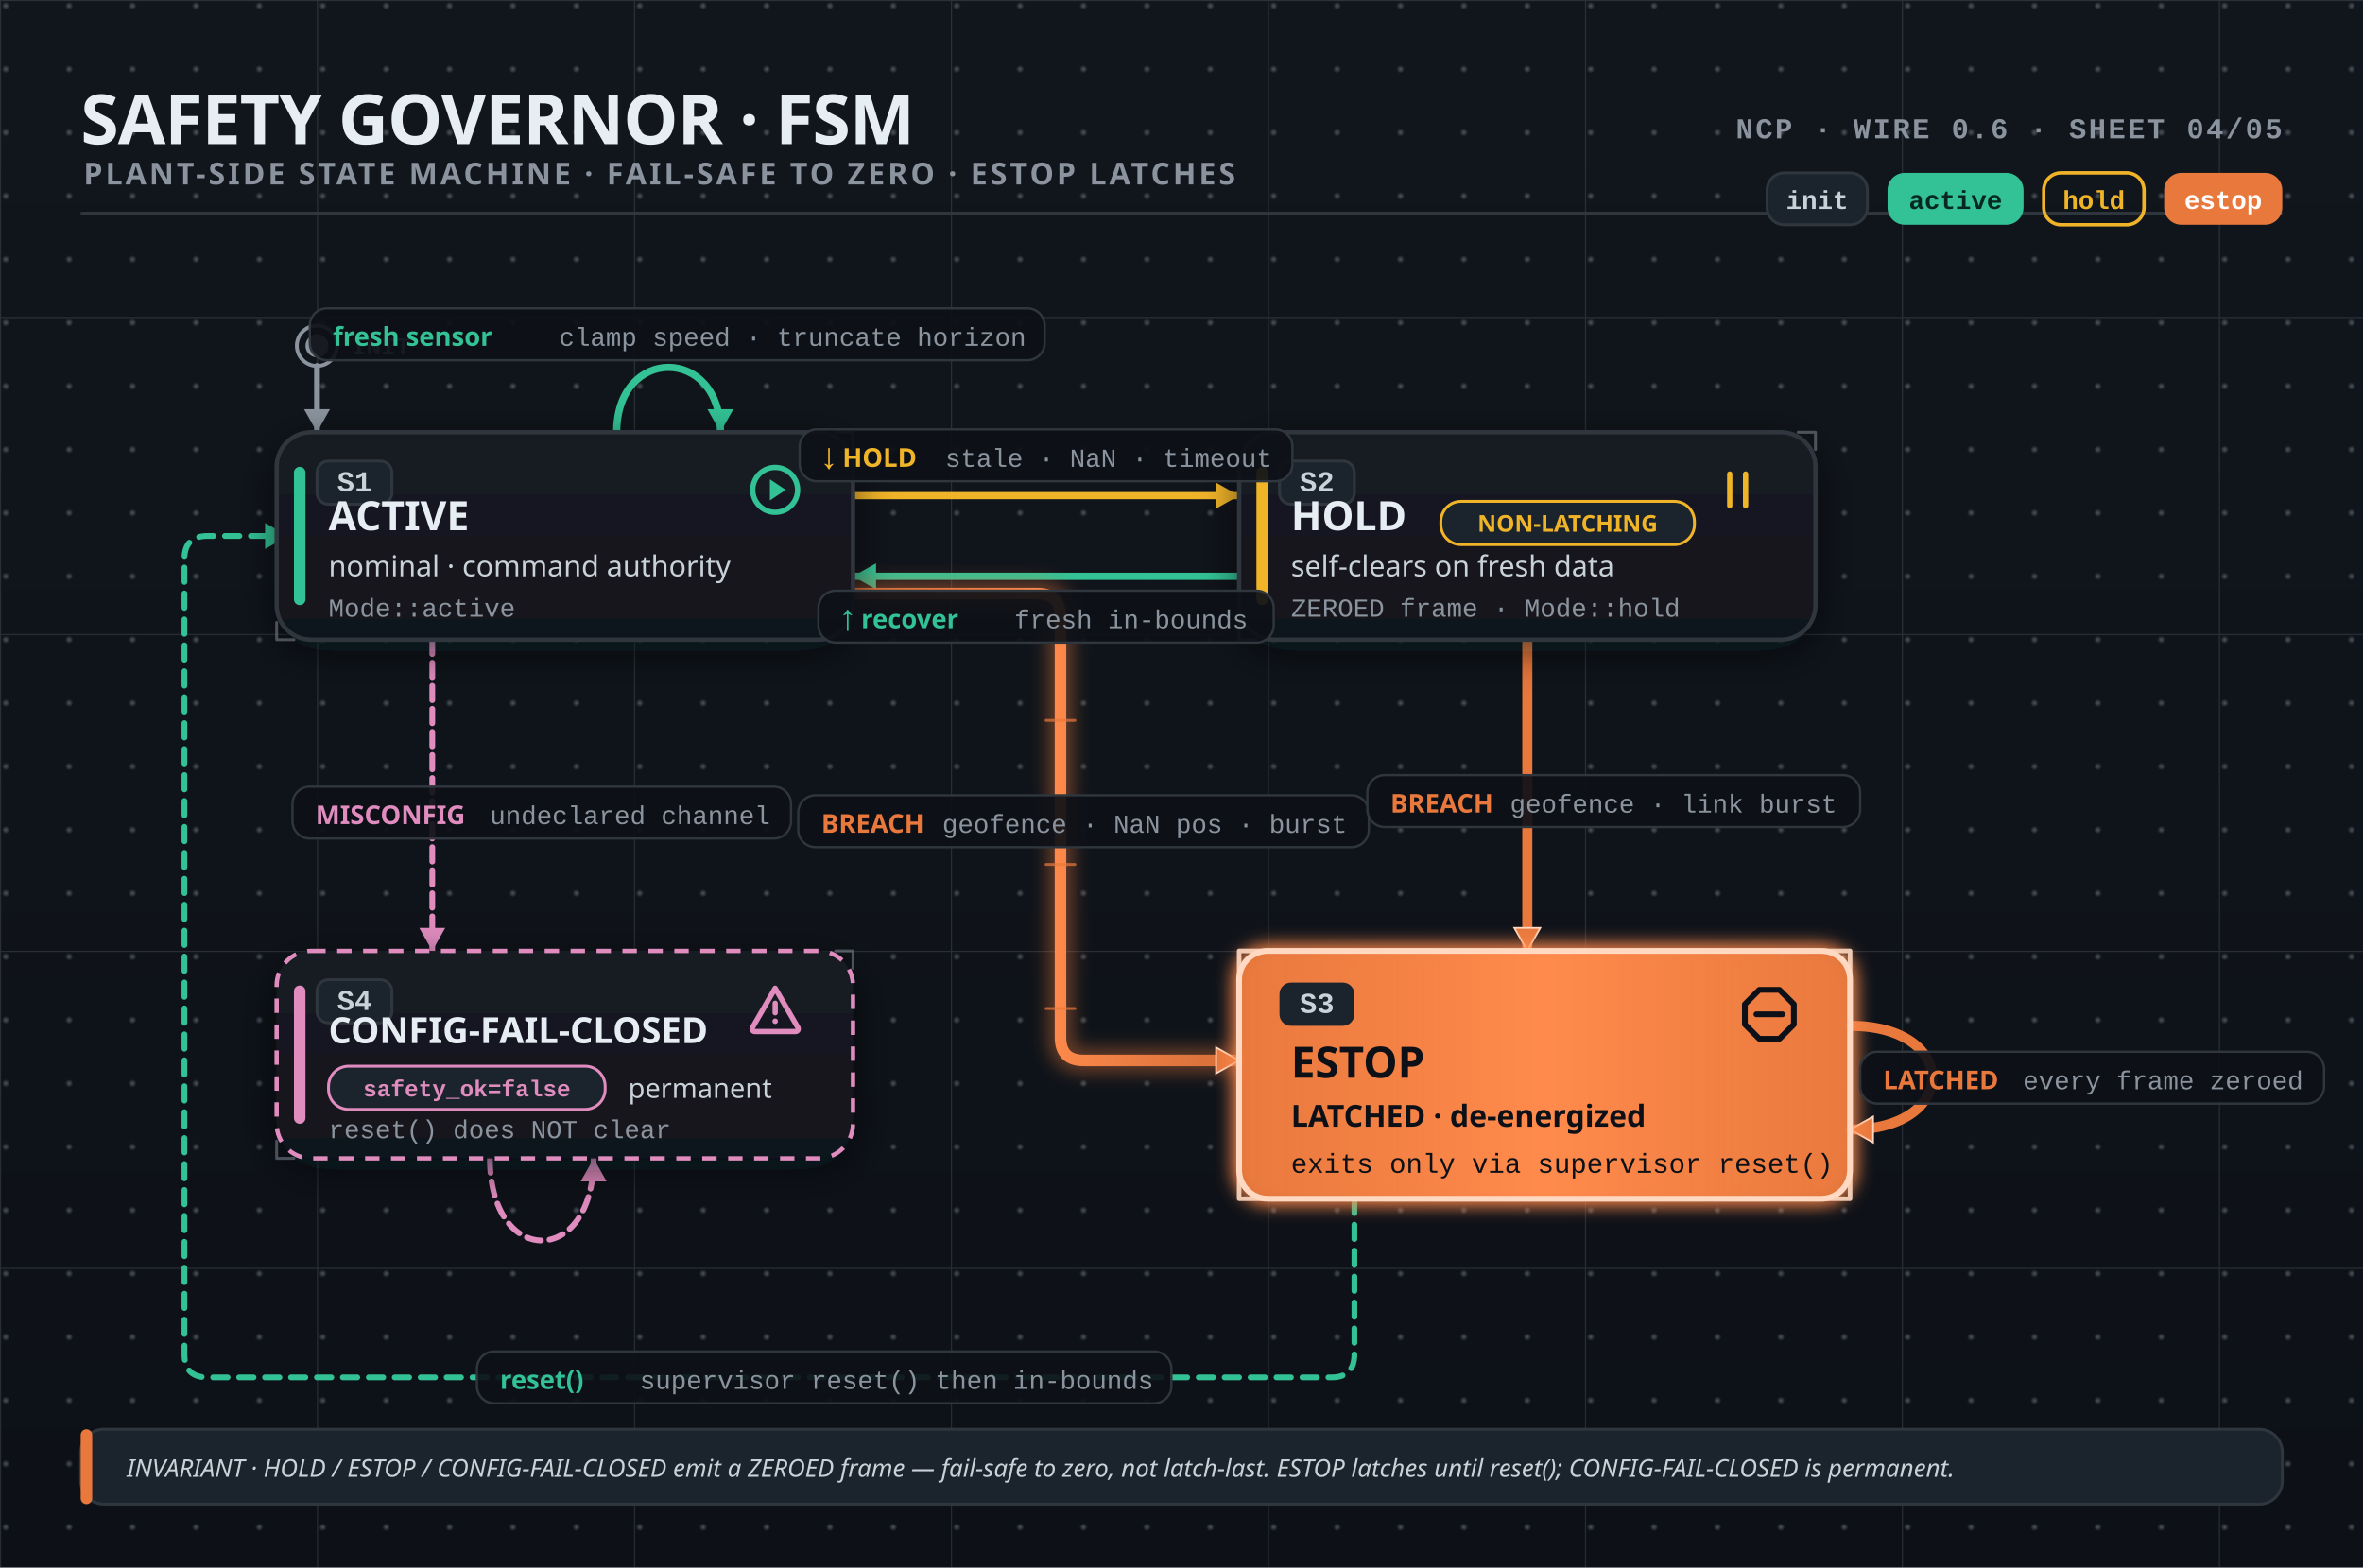
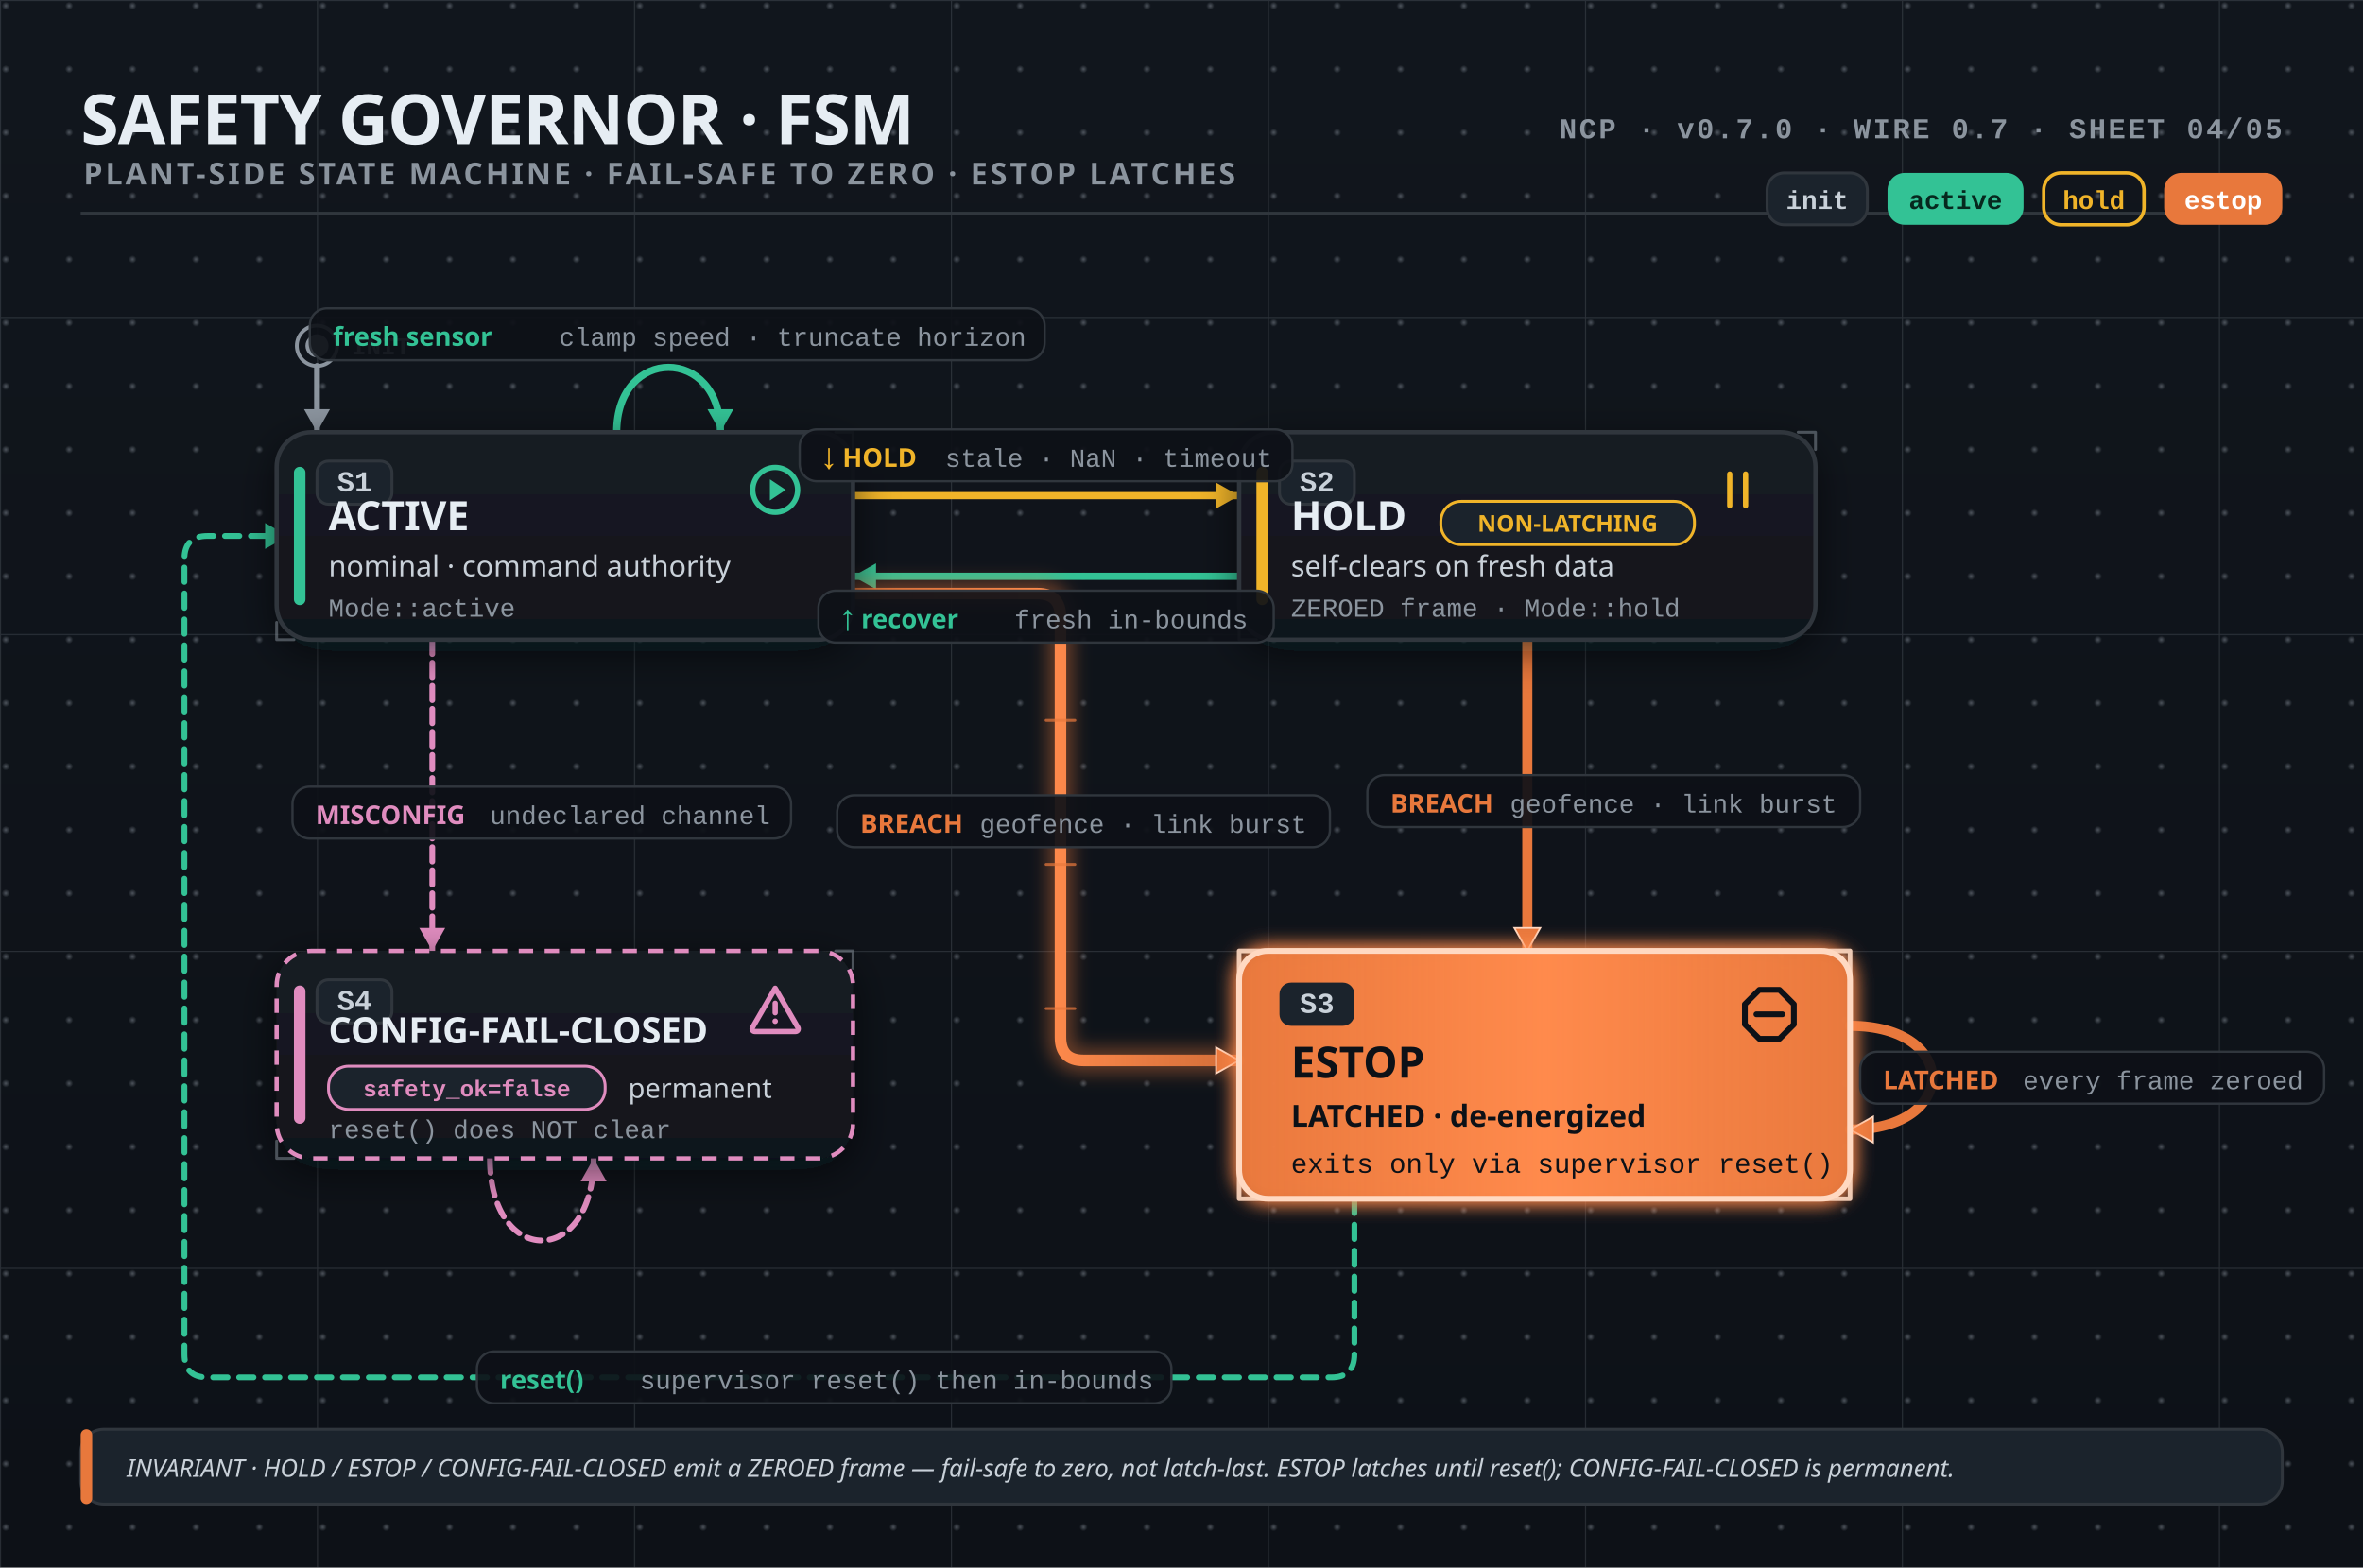
<svg xmlns="http://www.w3.org/2000/svg" width="820" height="544" viewBox="0 0 820 544" font-family="-apple-system, BlinkMacSystemFont, 'Segoe UI', 'Noto Sans', Helvetica, Arial, sans-serif" role="img">
  <defs>
    <linearGradient id="pageBg" x1="0" y1="0" x2="0" y2="1">
      <stop offset="0" stop-color="#11161d" />
      <stop offset="1" stop-color="#0d1117" />
    </linearGradient>
    <linearGradient id="surface" x1="0" y1="0" x2="0" y2="1">
      <stop offset="0" stop-color="#161b22" />
      <stop offset="1" stop-color="#11161d" />
    </linearGradient>
    <linearGradient id="busAction" x1="0" y1="0" x2="1" y2="0">
      <stop offset="0" stop-color="#e8783c" stop-opacity="0.85" />
      <stop offset="0.5" stop-color="#ff8a4c" stop-opacity="1" />
      <stop offset="1" stop-color="#e8783c" stop-opacity="0.85" />
    </linearGradient>
    <linearGradient id="contractHero" x1="0" y1="0" x2="1" y2="1">
      <stop offset="0" stop-color="#a78bfa" />
      <stop offset="1" stop-color="#7c3aed" />
    </linearGradient>
    <radialGradient id="gridDot" cx="0.5" cy="0.5" r="0.5">
      <stop offset="0" stop-color="#8b949e" stop-opacity="0.5" />
      <stop offset="1" stop-color="#8b949e" stop-opacity="0" />
    </radialGradient>
    <pattern id="grid" width="22" height="22" patternUnits="userSpaceOnUse">
      <circle cx="2" cy="2" r="1.4" fill="url(#gridDot)" />
    </pattern>
    <pattern id="gridMajor" width="110" height="110" patternUnits="userSpaceOnUse">
      <path d="M110 0H0V110" fill="none" stroke="#8b949e" stroke-width="0.75" stroke-opacity="0.22" />
    </pattern>
    <filter id="soft" x="-40%" y="-40%" width="180%" height="180%" color-interpolation-filters="sRGB">
      <feDropShadow dx="0" dy="4" stdDeviation="7" flood-color="#05070b" flood-opacity="0.6" />
    </filter>
    <filter id="halo" x="-60%" y="-60%" width="220%" height="220%" color-interpolation-filters="sRGB">
      <feGaussianBlur stdDeviation="3" />
    </filter>
    <filter id="glow" x="-90%" y="-90%" width="280%" height="280%" color-interpolation-filters="sRGB">
      <feGaussianBlur in="SourceGraphic" stdDeviation="3.4" result="b" />
      <feFlood flood-color="#ff8a4c" flood-opacity="0.9" />
      <feComposite in2="b" operator="in" result="g" />
      <feMerge>
        <feMergeNode in="g" />
        <feMergeNode in="g" />
        <feMergeNode in="SourceGraphic" />
      </feMerge>
    </filter>
    <marker id="arrowAction" markerUnits="userSpaceOnUse" markerWidth="12" markerHeight="12" refX="9" refY="5.5" orient="auto">
      <path d="M1,1 L9,5.5 L1,10 Z" fill="#e8783c" />
    </marker>
    <marker id="arrowControl" markerUnits="userSpaceOnUse" markerWidth="12" markerHeight="12" refX="9" refY="5.5" orient="auto">
      <path d="M1,1 L9,5.5 L1,10 Z" fill="#3a9ad9" />
    </marker>
    <marker id="replyControl" markerUnits="userSpaceOnUse" markerWidth="12" markerHeight="12" refX="9" refY="5.5" orient="auto">
      <path d="M2,1.5 L9,5.5 L2,9.5" fill="none" stroke="#3a9ad9" stroke-width="1.7" stroke-linecap="round" stroke-linejoin="round" />
    </marker>
    <marker id="arrowPercep" markerUnits="userSpaceOnUse" markerWidth="12" markerHeight="12" refX="9" refY="5.5" orient="auto">
      <path d="M1,1 L9,5.5 L1,10 Z" fill="#56b4e9" />
    </marker>
    <marker id="tapObserve" markerUnits="userSpaceOnUse" markerWidth="10" markerHeight="10" refX="5" refY="5" orient="auto">
      <circle cx="5" cy="5" r="3.2" fill="none" stroke="#8b949e" stroke-width="1.5" />
    </marker>
    <marker id="arrowContract" markerUnits="userSpaceOnUse" markerWidth="12" markerHeight="12" refX="9" refY="5.5" orient="auto">
      <path d="M1,1 L9,5.5 L1,10 Z" fill="#a78bfa" />
    </marker>
    <marker id="submoduleArrow" markerUnits="userSpaceOnUse" markerWidth="12" markerHeight="12" refX="9" refY="5.5" orient="auto">
      <path d="M2,1.5 L9,5.5 L2,9.5" fill="none" stroke="#8b949e" stroke-width="1.7" stroke-linecap="round" stroke-linejoin="round" />
    </marker>
    <marker id="arrowActive" markerUnits="userSpaceOnUse" markerWidth="12" markerHeight="12" refX="9" refY="5.5" orient="auto">
      <path d="M1,1 L9,5.5 L1,10 Z" fill="#33c295" />
    </marker>
    <marker id="arrowEstop" markerUnits="userSpaceOnUse" markerWidth="12" markerHeight="12" refX="9" refY="5.5" orient="auto">
      <path d="M1,1 L9,5.5 L1,10 Z" fill="#e8783c" stroke="#ffd9c2" stroke-width="0.6" />
    </marker>
    <marker id="arrowHold" markerUnits="userSpaceOnUse" markerWidth="12" markerHeight="12" refX="9" refY="5.5" orient="auto">
      <path d="M1,1 L9,5.5 L1,10 Z" fill="#f0b429" />
    </marker>
    <marker id="arrowMut" markerUnits="userSpaceOnUse" markerWidth="12" markerHeight="12" refX="9" refY="5.5" orient="auto">
      <path d="M1,1 L9,5.5 L1,10 Z" fill="#8b949e" />
    </marker>
    <marker id="arrowConfig" markerUnits="userSpaceOnUse" markerWidth="12" markerHeight="12" refX="9" refY="5.5" orient="auto">
      <path d="M1,1 L9,5.5 L1,10 Z" fill="#e08cbf" />
    </marker>
    <filter id="glowContract" x="-90%" y="-90%" width="280%" height="280%" color-interpolation-filters="sRGB">
      <feGaussianBlur in="SourceGraphic" stdDeviation="3.4" result="b" />
      <feFlood flood-color="#a78bfa" flood-opacity="0.9" />
      <feComposite in2="b" operator="in" result="g" />
      <feMerge>
        <feMergeNode in="g" />
        <feMergeNode in="g" />
        <feMergeNode in="SourceGraphic" />
      </feMerge>
    </filter>
    <filter id="glowActive" x="-90%" y="-90%" width="280%" height="280%" color-interpolation-filters="sRGB">
      <feGaussianBlur in="SourceGraphic" stdDeviation="3.4" result="b" />
      <feFlood flood-color="#33c295" flood-opacity="0.9" />
      <feComposite in2="b" operator="in" result="g" />
      <feMerge>
        <feMergeNode in="g" />
        <feMergeNode in="g" />
        <feMergeNode in="SourceGraphic" />
      </feMerge>
    </filter>
  </defs>
  <rect x="0" y="0" width="820" height="544" rx="0" fill="url(#pageBg)" />
  <rect x="0" y="0" width="820" height="544" rx="0" fill="url(#gridMajor)" />
  <rect x="0" y="0" width="820" height="544" rx="0" fill="url(#grid)" />
  <text x="28" y="50" font-family="-apple-system, BlinkMacSystemFont, 'Segoe UI', 'Noto Sans', Helvetica, Arial, sans-serif" font-size="24" font-weight="800" font-style="normal" fill="#e6edf3" text-anchor="start" letter-spacing="-0.3" text-rendering="geometricPrecision">SAFETY GOVERNOR · FSM</text>
  <text x="29" y="64" font-family="-apple-system, BlinkMacSystemFont, 'Segoe UI', 'Noto Sans', Helvetica, Arial, sans-serif" font-size="10.5" font-weight="600" font-style="normal" fill="#8b949e" text-anchor="start" letter-spacing="1.0" text-rendering="geometricPrecision">PLANT-SIDE STATE MACHINE  ·  FAIL-SAFE TO ZERO  ·  ESTOP LATCHES</text>
  <line x1="28" y1="74" x2="792" y2="74" stroke="#30363d" stroke-width="1" stroke-linecap="butt" />
-   <text x="792" y="48" font-family="ui-monospace, SFMono-Regular, 'SF Mono', Menlo, Consolas, 'Liberation Mono', monospace" font-size="10" font-weight="600" font-style="normal" fill="#8b949e" text-anchor="end" letter-spacing="0.8" text-rendering="geometricPrecision">NCP · WIRE 0.6 · SHEET 04/05</text>
+   <text x="792" y="48" font-family="ui-monospace, SFMono-Regular, 'SF Mono', Menlo, Consolas, 'Liberation Mono', monospace" font-size="10" font-weight="600" font-style="normal" fill="#8b949e" text-anchor="end" letter-spacing="0.8" text-rendering="geometricPrecision">NCP · v0.7.0 · WIRE 0.7 · SHEET 04/05</text>
  <rect x="751.0" y="60" width="41.0" height="18" rx="6" fill="#e8783c" />
  <text x="771.5" y="72.5" font-family="ui-monospace, SFMono-Regular, 'SF Mono', Menlo, Consolas, 'Liberation Mono', monospace" font-size="9" font-weight="700" font-style="normal" fill="#fff" text-anchor="middle" text-rendering="geometricPrecision">estop</text>
  <rect x="709.2" y="60" width="34.8" height="18" rx="6" fill="none" stroke="#f0b429" stroke-width="1.2" />
  <text x="726.6" y="72.5" font-family="ui-monospace, SFMono-Regular, 'SF Mono', Menlo, Consolas, 'Liberation Mono', monospace" font-size="9" font-weight="700" font-style="normal" fill="#f0b429" text-anchor="middle" text-rendering="geometricPrecision">hold</text>
  <rect x="655.0" y="60" width="47.2" height="18" rx="6" fill="#33c295" />
  <text x="678.6" y="72.5" font-family="ui-monospace, SFMono-Regular, 'SF Mono', Menlo, Consolas, 'Liberation Mono', monospace" font-size="9" font-weight="700" font-style="normal" fill="#06281e" text-anchor="middle" text-rendering="geometricPrecision">active</text>
  <rect x="613.2" y="60" width="34.8" height="18" rx="6" fill="#1b232c" stroke="#30363d" stroke-width="1" />
  <text x="630.6" y="72.5" font-family="ui-monospace, SFMono-Regular, 'SF Mono', Menlo, Consolas, 'Liberation Mono', monospace" font-size="9" font-weight="700" font-style="normal" fill="#c9d1d9" text-anchor="middle" text-rendering="geometricPrecision">init</text>
  <circle cx="110" cy="120" r="4" fill="#8b949e" />
  <circle cx="110" cy="120" r="7" fill="none" stroke="#8b949e" stroke-width="1.3" />
  <text x="122" y="123" font-family="ui-monospace, SFMono-Regular, 'SF Mono', Menlo, Consolas, 'Liberation Mono', monospace" font-size="8.5" font-weight="700" font-style="normal" fill="#8b949e" text-anchor="start" text-rendering="geometricPrecision">INIT</text>
  <line x1="110" y1="127" x2="110" y2="150" stroke="#8b949e" stroke-width="2" stroke-linecap="round" marker-end="url(#arrowMut)" />
  <path d="M214,150 C214,120 250,120 250,150" fill="none" stroke="#33c295" stroke-width="2.5" stroke-linecap="round" stroke-linejoin="round" marker-end="url(#arrowActive)" />
  <path d="M296,172 L430,172" fill="none" stroke="#f0b429" stroke-width="2.5" stroke-linecap="round" stroke-linejoin="round" marker-end="url(#arrowHold)" />
  <path d="M430,200 L296,200" fill="none" stroke="#33c295" stroke-width="2.5" stroke-linecap="round" stroke-linejoin="round" marker-end="url(#arrowActive)" />
  <path d="M296,206 L360,206 Q368,206 368,214 L368,360 Q368,368 376,368 L430,368" fill="none" stroke="#e8783c" stroke-width="9" stroke-linecap="round" stroke-linejoin="round" stroke-opacity="0.4" filter="url(#halo)" />
  <path d="M296,206 L360,206 Q368,206 368,214 L368,360 Q368,368 376,368 L430,368" fill="none" stroke="url(#busAction)" stroke-width="4" stroke-linecap="round" stroke-linejoin="round" marker-end="url(#arrowEstop)" />
  <line x1="363" y1="250" x2="373" y2="250" stroke="#e8783c" stroke-width="1" stroke-linecap="round" stroke-opacity="0.7" />
  <line x1="363" y1="300" x2="373" y2="300" stroke="#e8783c" stroke-width="1" stroke-linecap="round" stroke-opacity="0.7" />
  <line x1="363" y1="350" x2="373" y2="350" stroke="#e8783c" stroke-width="1" stroke-linecap="round" stroke-opacity="0.7" />
  <path d="M530,222 L530,330" fill="none" stroke="#e8783c" stroke-width="3.5" stroke-linecap="round" stroke-linejoin="round" marker-end="url(#arrowEstop)" />
  <path d="M642,356 C680,356 680,392 642,392" fill="none" stroke="#e8783c" stroke-width="3.5" stroke-linecap="round" stroke-linejoin="round" marker-end="url(#arrowEstop)" />
  <path d="M470,416 L470,470 Q470,478 462,478 L72,478 Q64,478 64,470 L64,194 Q64,186 72,186 L100,186" fill="none" stroke="#33c295" stroke-width="2" stroke-linecap="round" stroke-linejoin="round" stroke-dasharray="5 4" marker-end="url(#arrowActive)" />
  <path d="M150,222 L150,330" fill="none" stroke="#e08cbf" stroke-width="2" stroke-linecap="round" stroke-linejoin="round" stroke-dasharray="5 3" marker-end="url(#arrowConfig)" />
  <path d="M170,402 C170,440 206,440 206,402" fill="none" stroke="#e08cbf" stroke-width="2" stroke-linecap="round" stroke-linejoin="round" stroke-dasharray="5 3" marker-end="url(#arrowConfig)" />
  <rect x="96" y="150" width="200" height="72" rx="12" fill="url(#surface)" filter="url(#soft)" />
  <rect x="96" y="150" width="200" height="72" rx="12" fill="none" stroke="#30363d" stroke-width="1.5" />
  <rect x="102" y="162" width="4" height="48" rx="2" fill="#33c295" />
  <path d="M290,150 L296,150 L296,156" fill="none" stroke="#8b949e" stroke-width="1" stroke-linecap="round" stroke-linejoin="round" stroke-opacity="0.5" />
  <path d="M96,216 L96,222 L102,222" fill="none" stroke="#8b949e" stroke-width="1" stroke-linecap="round" stroke-linejoin="round" stroke-opacity="0.5" />
  <rect x="110" y="160" width="26" height="15" rx="4" fill="#1b232c" stroke="#30363d" stroke-width="1" />
  <text x="123" y="170.5" font-family="ui-monospace, SFMono-Regular, 'SF Mono', Menlo, Consolas, 'Liberation Mono', monospace" font-size="10" font-weight="700" font-style="normal" fill="#c9d1d9" text-anchor="middle" text-rendering="geometricPrecision">S1</text>
  <g transform="translate(258,159) scale(0.9167)" fill="none" stroke="#33c295" stroke-width="2" stroke-linecap="round" stroke-linejoin="round">
    <circle cx="12" cy="12" r="8.5" />
    <path d="M10 8 L16 12 L10 16 Z" fill="#33c295" stroke="none" />
  </g>
  <text x="114" y="184" font-family="-apple-system, BlinkMacSystemFont, 'Segoe UI', 'Noto Sans', Helvetica, Arial, sans-serif" font-size="14" font-weight="700" font-style="normal" fill="#e6edf3" text-anchor="start" text-rendering="geometricPrecision">ACTIVE</text>
  <text x="114" y="200" font-family="-apple-system, BlinkMacSystemFont, 'Segoe UI', 'Noto Sans', Helvetica, Arial, sans-serif" font-size="10" font-weight="500" font-style="normal" fill="#c9d1d9" text-anchor="start" text-rendering="geometricPrecision">nominal · command authority</text>
  <text x="114" y="214" font-family="ui-monospace, SFMono-Regular, 'SF Mono', Menlo, Consolas, 'Liberation Mono', monospace" font-size="9" font-weight="500" font-style="normal" fill="#8b949e" text-anchor="start" text-rendering="geometricPrecision">Mode::active</text>
  <rect x="430" y="150" width="200" height="72" rx="12" fill="url(#surface)" filter="url(#soft)" />
  <rect x="430" y="150" width="200" height="72" rx="12" fill="none" stroke="#30363d" stroke-width="1.5" />
  <rect x="436" y="162" width="4" height="48" rx="2" fill="#f0b429" />
  <path d="M624,150 L630,150 L630,156" fill="none" stroke="#8b949e" stroke-width="1" stroke-linecap="round" stroke-linejoin="round" stroke-opacity="0.5" />
  <path d="M430,216 L430,222 L436,222" fill="none" stroke="#8b949e" stroke-width="1" stroke-linecap="round" stroke-linejoin="round" stroke-opacity="0.5" />
  <rect x="444" y="160" width="26" height="15" rx="4" fill="#1b232c" stroke="#30363d" stroke-width="1" />
  <text x="457" y="170.5" font-family="ui-monospace, SFMono-Regular, 'SF Mono', Menlo, Consolas, 'Liberation Mono', monospace" font-size="10" font-weight="700" font-style="normal" fill="#c9d1d9" text-anchor="middle" text-rendering="geometricPrecision">S2</text>
  <g transform="translate(592,159) scale(0.9167)" fill="none" stroke="#f0b429" stroke-width="2" stroke-linecap="round" stroke-linejoin="round">
    <path d="M9 6v12M15 6v12" />
  </g>
  <text x="448" y="184" font-family="-apple-system, BlinkMacSystemFont, 'Segoe UI', 'Noto Sans', Helvetica, Arial, sans-serif" font-size="14" font-weight="700" font-style="normal" fill="#e6edf3" text-anchor="start" text-rendering="geometricPrecision">HOLD</text>
  <rect x="500" y="174" width="88" height="15" rx="7" fill="#1b232c" stroke="#f0b429" stroke-width="1" />
  <text x="544" y="184.5" font-family="-apple-system, BlinkMacSystemFont, 'Segoe UI', 'Noto Sans', Helvetica, Arial, sans-serif" font-size="8" font-weight="700" font-style="normal" fill="#f0b429" text-anchor="middle" text-rendering="geometricPrecision">NON-LATCHING</text>
  <text x="448" y="200" font-family="-apple-system, BlinkMacSystemFont, 'Segoe UI', 'Noto Sans', Helvetica, Arial, sans-serif" font-size="10" font-weight="500" font-style="normal" fill="#c9d1d9" text-anchor="start" text-rendering="geometricPrecision">self-clears on fresh data</text>
  <text x="448" y="214" font-family="ui-monospace, SFMono-Regular, 'SF Mono', Menlo, Consolas, 'Liberation Mono', monospace" font-size="9" font-weight="500" font-style="normal" fill="#8b949e" text-anchor="start" text-rendering="geometricPrecision">ZEROED frame · Mode::hold</text>
  <rect x="96" y="330" width="200" height="72" rx="12" fill="url(#surface)" filter="url(#soft)" />
  <rect x="96" y="330" width="200" height="72" rx="12" fill="none" stroke="#e08cbf" stroke-width="1.5" stroke-dasharray="5 4" fill-opacity="0.7" />
  <rect x="102" y="342" width="4" height="48" rx="2" fill="#e08cbf" />
  <path d="M290,330 L296,330 L296,336" fill="none" stroke="#8b949e" stroke-width="1" stroke-linecap="round" stroke-linejoin="round" stroke-opacity="0.5" />
  <path d="M96,396 L96,402 L102,402" fill="none" stroke="#8b949e" stroke-width="1" stroke-linecap="round" stroke-linejoin="round" stroke-opacity="0.5" />
  <rect x="110" y="340" width="26" height="15" rx="4" fill="#1b232c" stroke="#30363d" stroke-width="1" />
  <text x="123" y="350.5" font-family="ui-monospace, SFMono-Regular, 'SF Mono', Menlo, Consolas, 'Liberation Mono', monospace" font-size="10" font-weight="700" font-style="normal" fill="#c9d1d9" text-anchor="middle" text-rendering="geometricPrecision">S4</text>
  <g transform="translate(258,339) scale(0.9167)" fill="none" stroke="#e08cbf" stroke-width="2" stroke-linecap="round" stroke-linejoin="round">
    <path d="M12 4.3 20.6 19.2a1 1 0 0 1-0.87 1.5H4.27a1 1 0 0 1-0.87-1.5L12 4.3Z" />
    <path d="M12 10v3.6" />
    <circle cx="12" cy="16.8" r="1.05" fill="#e08cbf" stroke="none" />
  </g>
  <text x="114" y="362" font-family="-apple-system, BlinkMacSystemFont, 'Segoe UI', 'Noto Sans', Helvetica, Arial, sans-serif" font-size="12.5" font-weight="700" font-style="normal" fill="#e6edf3" text-anchor="start" text-rendering="geometricPrecision">CONFIG-FAIL-CLOSED</text>
  <rect x="114" y="370" width="96" height="15" rx="7" fill="#1b232c" stroke="#e08cbf" stroke-width="1" />
  <text x="162" y="380.5" font-family="ui-monospace, SFMono-Regular, 'SF Mono', Menlo, Consolas, 'Liberation Mono', monospace" font-size="8" font-weight="700" font-style="normal" fill="#e08cbf" text-anchor="middle" text-rendering="geometricPrecision">safety_ok=false</text>
  <text x="218" y="381" font-family="-apple-system, BlinkMacSystemFont, 'Segoe UI', 'Noto Sans', Helvetica, Arial, sans-serif" font-size="9.5" font-weight="500" font-style="normal" fill="#c9d1d9" text-anchor="start" text-rendering="geometricPrecision">permanent</text>
  <text x="114" y="395" font-family="ui-monospace, SFMono-Regular, 'SF Mono', Menlo, Consolas, 'Liberation Mono', monospace" font-size="9" font-weight="500" font-style="normal" fill="#8b949e" text-anchor="start" text-rendering="geometricPrecision">reset() does NOT clear</text>
  <rect x="430" y="330" width="212" height="86" rx="10" fill="url(#busAction)" stroke="#ffd9c2" stroke-width="2" filter="url(#glow)" />
  <path d="M439,330 L430,330 L430,339" fill="none" stroke="#ffd9c2" stroke-width="1.6" stroke-linecap="round" stroke-linejoin="round" stroke-opacity="0.9" />
  <path d="M633,330 L642,330 L642,339" fill="none" stroke="#ffd9c2" stroke-width="1.6" stroke-linecap="round" stroke-linejoin="round" stroke-opacity="0.9" />
  <path d="M439,416 L430,416 L430,407" fill="none" stroke="#ffd9c2" stroke-width="1.6" stroke-linecap="round" stroke-linejoin="round" stroke-opacity="0.9" />
  <path d="M633,416 L642,416 L642,407" fill="none" stroke="#ffd9c2" stroke-width="1.6" stroke-linecap="round" stroke-linejoin="round" stroke-opacity="0.9" />
  <rect x="444" y="341" width="26" height="15" rx="4" fill="#1b232c" />
  <text x="457" y="351.5" font-family="ui-monospace, SFMono-Regular, 'SF Mono', Menlo, Consolas, 'Liberation Mono', monospace" font-size="10" font-weight="700" font-style="normal" fill="#c9d1d9" text-anchor="middle" text-rendering="geometricPrecision">S3</text>
  <g transform="translate(602,340) scale(1)" fill="none" stroke="#0d1117" stroke-width="2" stroke-linecap="round" stroke-linejoin="round">
    <path d="M8.5 3.5 H15.5 L20.5 8.5 V15.5 L15.5 20.5 H8.5 L3.5 15.5 V8.5 Z" />
    <path d="M7.5 12 H16.5" />
  </g>
  <text x="448" y="374" font-family="-apple-system, BlinkMacSystemFont, 'Segoe UI', 'Noto Sans', Helvetica, Arial, sans-serif" font-size="15" font-weight="800" font-style="normal" fill="#0d1117" text-anchor="start" text-rendering="geometricPrecision">ESTOP</text>
  <text x="448" y="391" font-family="-apple-system, BlinkMacSystemFont, 'Segoe UI', 'Noto Sans', Helvetica, Arial, sans-serif" font-size="10.5" font-weight="600" font-style="normal" fill="#0d1117" text-anchor="start" text-rendering="geometricPrecision">LATCHED · de-energized</text>
  <text x="448" y="407" font-family="ui-monospace, SFMono-Regular, 'SF Mono', Menlo, Consolas, 'Liberation Mono', monospace" font-size="9.5" font-weight="500" font-style="normal" fill="#0d1117" text-anchor="start" text-rendering="geometricPrecision">exits only via supervisor reset()</text>
  <rect x="107.5" y="107" width="255" height="18" rx="6" fill="#0d1117" stroke="#30363d" stroke-width="0.8" fill-opacity="0.92" />
  <text x="115.5" y="120" font-family="-apple-system, BlinkMacSystemFont, 'Segoe UI', 'Noto Sans', Helvetica, Arial, sans-serif" font-size="9" font-weight="700" font-style="normal" fill="#33c295" text-anchor="start" text-rendering="geometricPrecision">fresh sensor</text>
  <text x="194" y="120" font-family="ui-monospace, SFMono-Regular, 'SF Mono', Menlo, Consolas, 'Liberation Mono', monospace" font-size="9" font-weight="500" font-style="normal" fill="#8b949e" text-anchor="start" text-rendering="geometricPrecision">clamp speed · truncate horizon</text>
  <rect x="277.5" y="149" width="171" height="18" rx="6" fill="#0d1117" stroke="#30363d" stroke-width="0.8" fill-opacity="0.92" />
  <text x="285.5" y="162" font-family="-apple-system, BlinkMacSystemFont, 'Segoe UI', 'Noto Sans', Helvetica, Arial, sans-serif" font-size="9" font-weight="700" font-style="normal" fill="#f0b429" text-anchor="start" text-rendering="geometricPrecision">↓ HOLD</text>
  <text x="328" y="162" font-family="ui-monospace, SFMono-Regular, 'SF Mono', Menlo, Consolas, 'Liberation Mono', monospace" font-size="9" font-weight="500" font-style="normal" fill="#8b949e" text-anchor="start" text-rendering="geometricPrecision">stale · NaN · timeout</text>
  <rect x="284.0" y="205" width="158" height="18" rx="6" fill="#0d1117" stroke="#30363d" stroke-width="0.8" fill-opacity="0.92" />
  <text x="292.0" y="218" font-family="-apple-system, BlinkMacSystemFont, 'Segoe UI', 'Noto Sans', Helvetica, Arial, sans-serif" font-size="9" font-weight="700" font-style="normal" fill="#33c295" text-anchor="start" text-rendering="geometricPrecision">↑ recover</text>
  <text x="352" y="218" font-family="ui-monospace, SFMono-Regular, 'SF Mono', Menlo, Consolas, 'Liberation Mono', monospace" font-size="9" font-weight="500" font-style="normal" fill="#8b949e" text-anchor="start" text-rendering="geometricPrecision">fresh in-bounds</text>
-   <rect x="277.0" y="276" width="198" height="18" rx="6" fill="#0d1117" stroke="#30363d" stroke-width="0.8" fill-opacity="0.92" />
-   <text x="285.0" y="289" font-family="-apple-system, BlinkMacSystemFont, 'Segoe UI', 'Noto Sans', Helvetica, Arial, sans-serif" font-size="9" font-weight="700" font-style="normal" fill="#e8783c" text-anchor="start" text-rendering="geometricPrecision">BREACH</text>
-   <text x="327" y="289" font-family="ui-monospace, SFMono-Regular, 'SF Mono', Menlo, Consolas, 'Liberation Mono', monospace" font-size="9" font-weight="500" font-style="normal" fill="#8b949e" text-anchor="start" text-rendering="geometricPrecision">geofence · NaN pos · burst</text>
+   <rect x="290.5" y="276" width="171" height="18" rx="6" fill="#0d1117" stroke="#30363d" stroke-width="0.8" fill-opacity="0.92" />
+   <text x="298.5" y="289" font-family="-apple-system, BlinkMacSystemFont, 'Segoe UI', 'Noto Sans', Helvetica, Arial, sans-serif" font-size="9" font-weight="700" font-style="normal" fill="#e8783c" text-anchor="start" text-rendering="geometricPrecision">BREACH</text>
+   <text x="340" y="289" font-family="ui-monospace, SFMono-Regular, 'SF Mono', Menlo, Consolas, 'Liberation Mono', monospace" font-size="9" font-weight="500" font-style="normal" fill="#8b949e" text-anchor="start" text-rendering="geometricPrecision">geofence · link burst</text>
  <rect x="474.5" y="269" width="171" height="18" rx="6" fill="#0d1117" stroke="#30363d" stroke-width="0.8" fill-opacity="0.92" />
  <text x="482.5" y="282" font-family="-apple-system, BlinkMacSystemFont, 'Segoe UI', 'Noto Sans', Helvetica, Arial, sans-serif" font-size="9" font-weight="700" font-style="normal" fill="#e8783c" text-anchor="start" text-rendering="geometricPrecision">BREACH</text>
  <text x="524" y="282" font-family="ui-monospace, SFMono-Regular, 'SF Mono', Menlo, Consolas, 'Liberation Mono', monospace" font-size="9" font-weight="500" font-style="normal" fill="#8b949e" text-anchor="start" text-rendering="geometricPrecision">geofence · link burst</text>
  <rect x="645.5" y="365" width="161" height="18" rx="6" fill="#0d1117" stroke="#30363d" stroke-width="0.8" fill-opacity="0.92" />
  <text x="653.5" y="378" font-family="-apple-system, BlinkMacSystemFont, 'Segoe UI', 'Noto Sans', Helvetica, Arial, sans-serif" font-size="9" font-weight="700" font-style="normal" fill="#e8783c" text-anchor="start" text-rendering="geometricPrecision">LATCHED</text>
  <text x="702" y="378" font-family="ui-monospace, SFMono-Regular, 'SF Mono', Menlo, Consolas, 'Liberation Mono', monospace" font-size="9" font-weight="500" font-style="normal" fill="#8b949e" text-anchor="start" text-rendering="geometricPrecision">every frame zeroed</text>
  <rect x="165.5" y="469" width="241" height="18" rx="6" fill="#0d1117" stroke="#30363d" stroke-width="0.8" fill-opacity="0.92" />
  <text x="173.5" y="482" font-family="-apple-system, BlinkMacSystemFont, 'Segoe UI', 'Noto Sans', Helvetica, Arial, sans-serif" font-size="9" font-weight="700" font-style="normal" fill="#33c295" text-anchor="start" text-rendering="geometricPrecision">reset()</text>
  <text x="222" y="482" font-family="ui-monospace, SFMono-Regular, 'SF Mono', Menlo, Consolas, 'Liberation Mono', monospace" font-size="9" font-weight="500" font-style="normal" fill="#8b949e" text-anchor="start" text-rendering="geometricPrecision">supervisor reset() then in-bounds</text>
  <rect x="101.5" y="273" width="173" height="18" rx="6" fill="#0d1117" stroke="#30363d" stroke-width="0.8" fill-opacity="0.92" />
  <text x="109.5" y="286" font-family="-apple-system, BlinkMacSystemFont, 'Segoe UI', 'Noto Sans', Helvetica, Arial, sans-serif" font-size="9" font-weight="700" font-style="normal" fill="#e08cbf" text-anchor="start" text-rendering="geometricPrecision">MISCONFIG</text>
  <text x="170" y="286" font-family="ui-monospace, SFMono-Regular, 'SF Mono', Menlo, Consolas, 'Liberation Mono', monospace" font-size="9" font-weight="500" font-style="normal" fill="#8b949e" text-anchor="start" text-rendering="geometricPrecision">undeclared channel</text>
  <rect x="28" y="496" width="764" height="26" rx="8" fill="#1b232c" stroke="#30363d" stroke-width="1" />
  <rect x="28" y="496" width="4" height="26" rx="2" fill="#e8783c" />
  <text x="44" y="512.5" font-family="-apple-system, BlinkMacSystemFont, 'Segoe UI', 'Noto Sans', Helvetica, Arial, sans-serif" font-size="8.5" font-weight="500" font-style="italic" fill="#c9d1d9" text-anchor="start" text-rendering="geometricPrecision">INVARIANT · HOLD / ESTOP / CONFIG-FAIL-CLOSED emit a ZEROED frame — fail-safe to zero, not latch-last.  ESTOP latches until reset(); CONFIG-FAIL-CLOSED is permanent.</text>
</svg>
